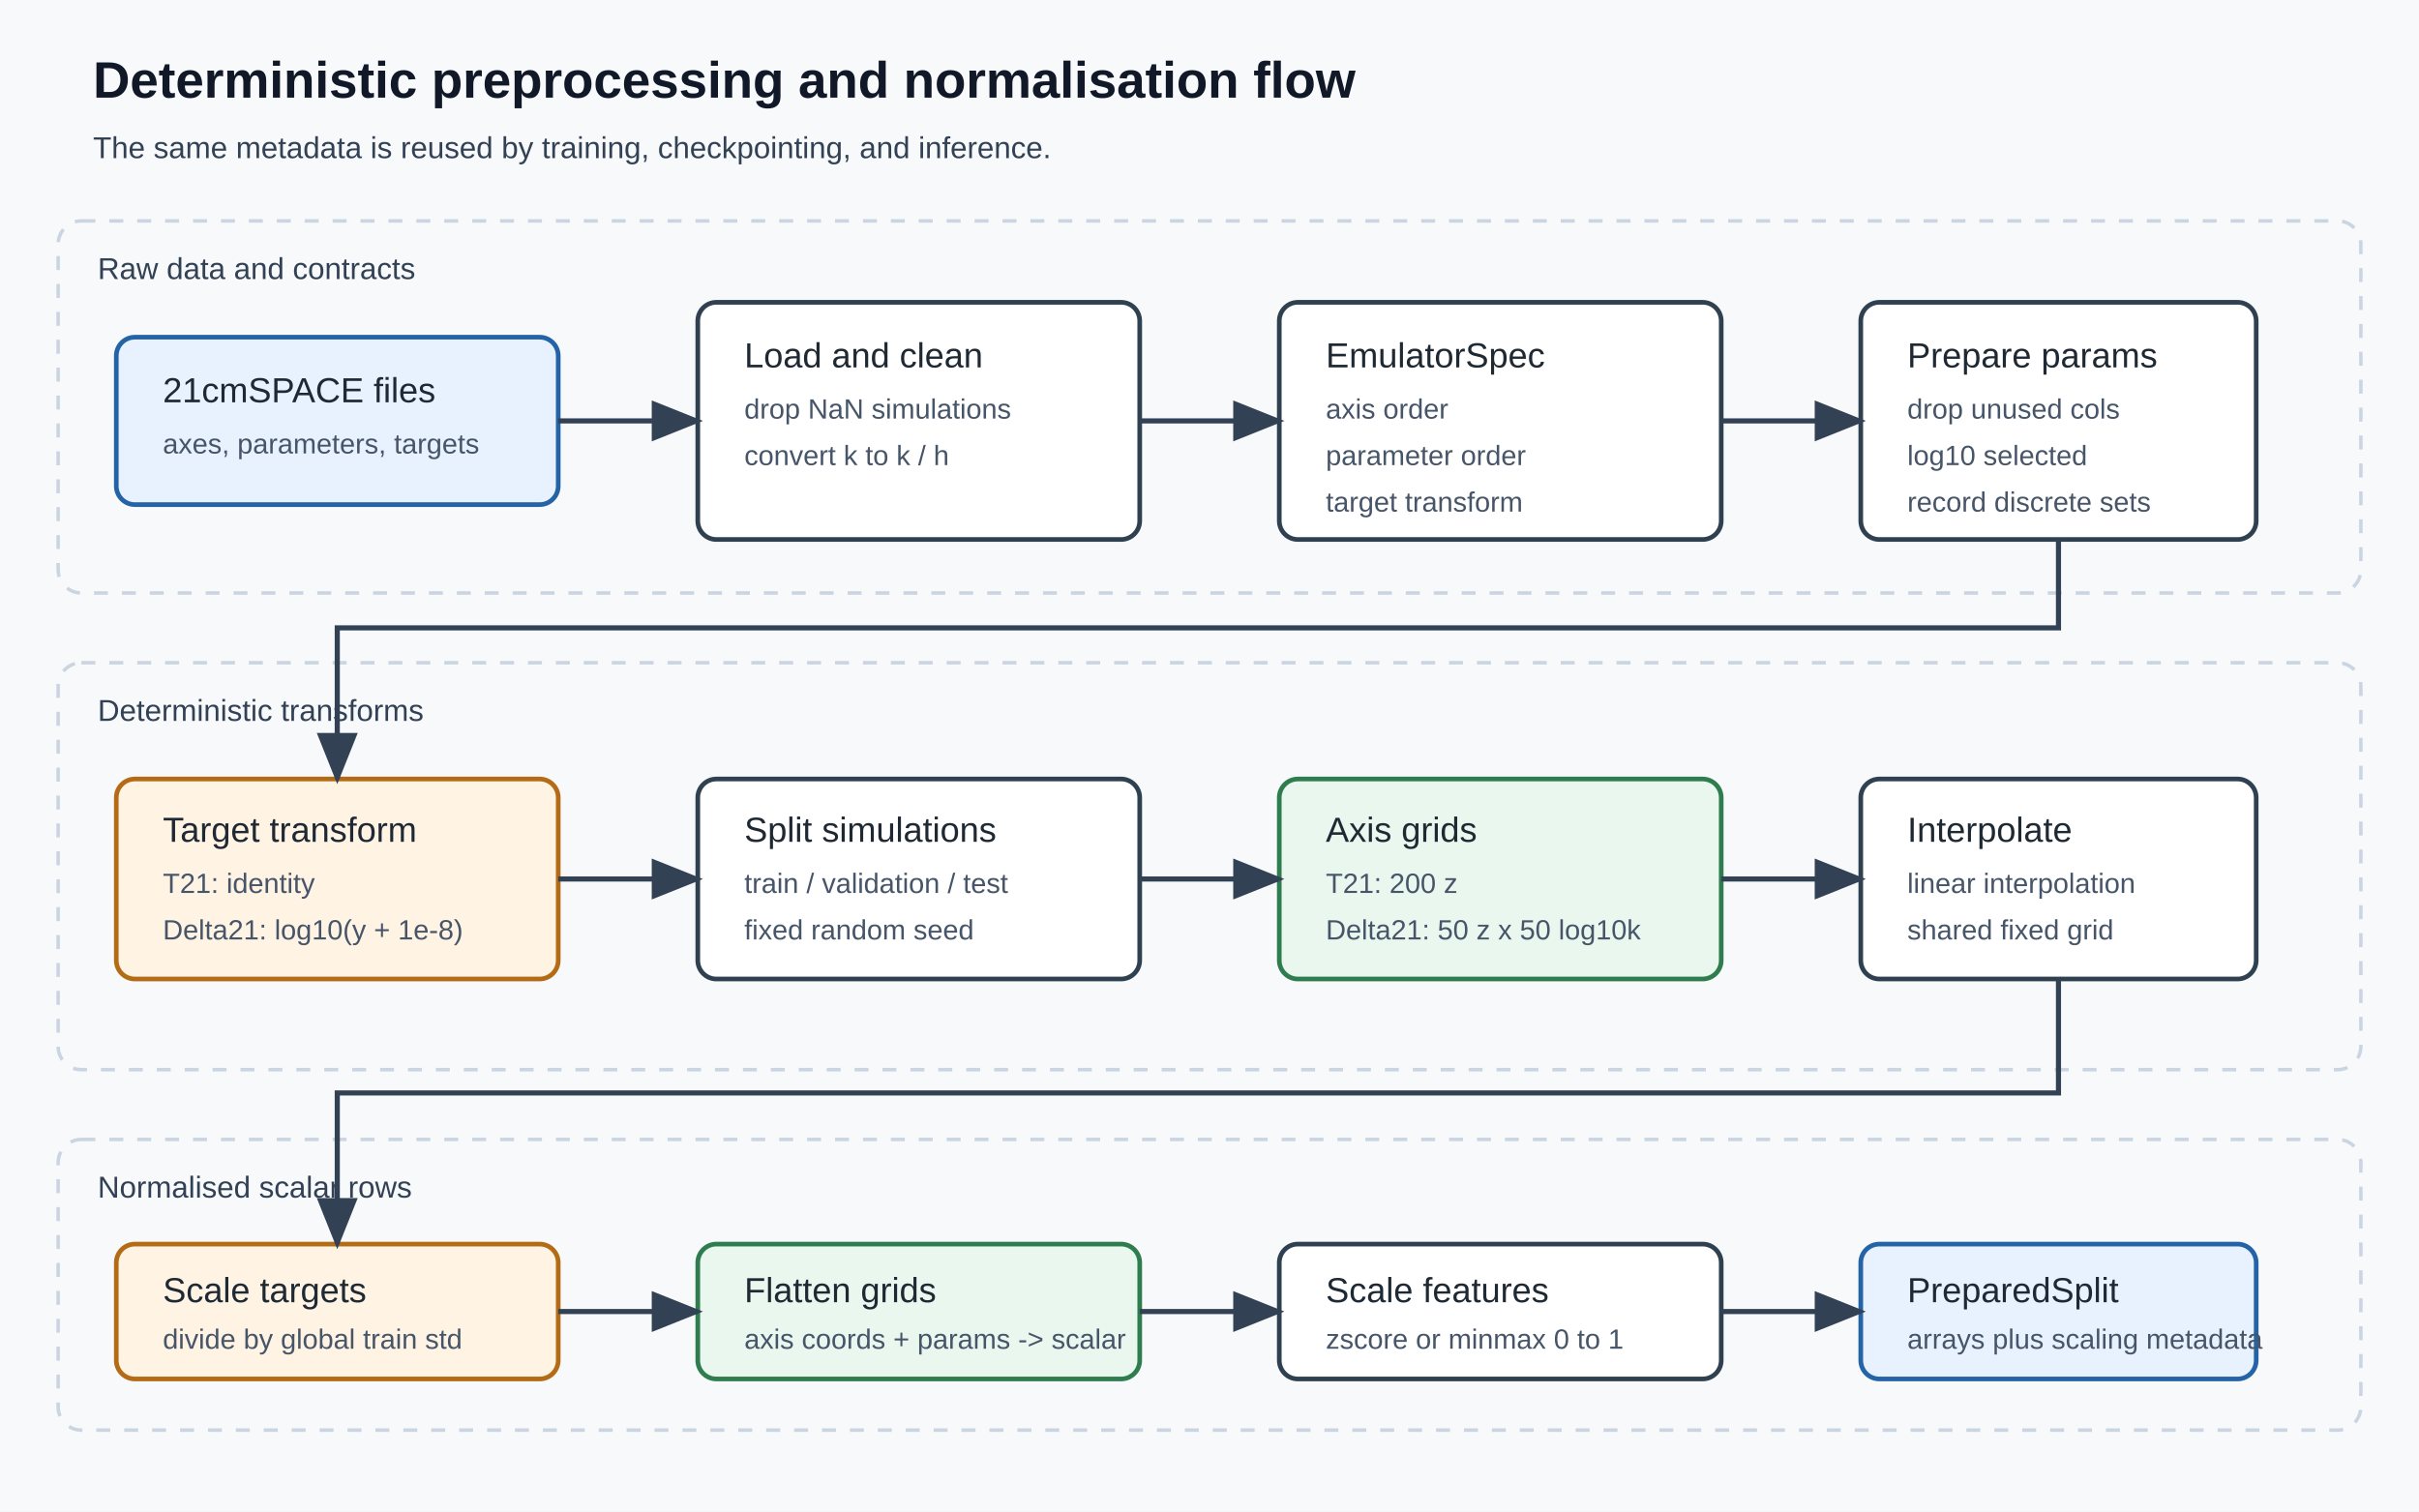
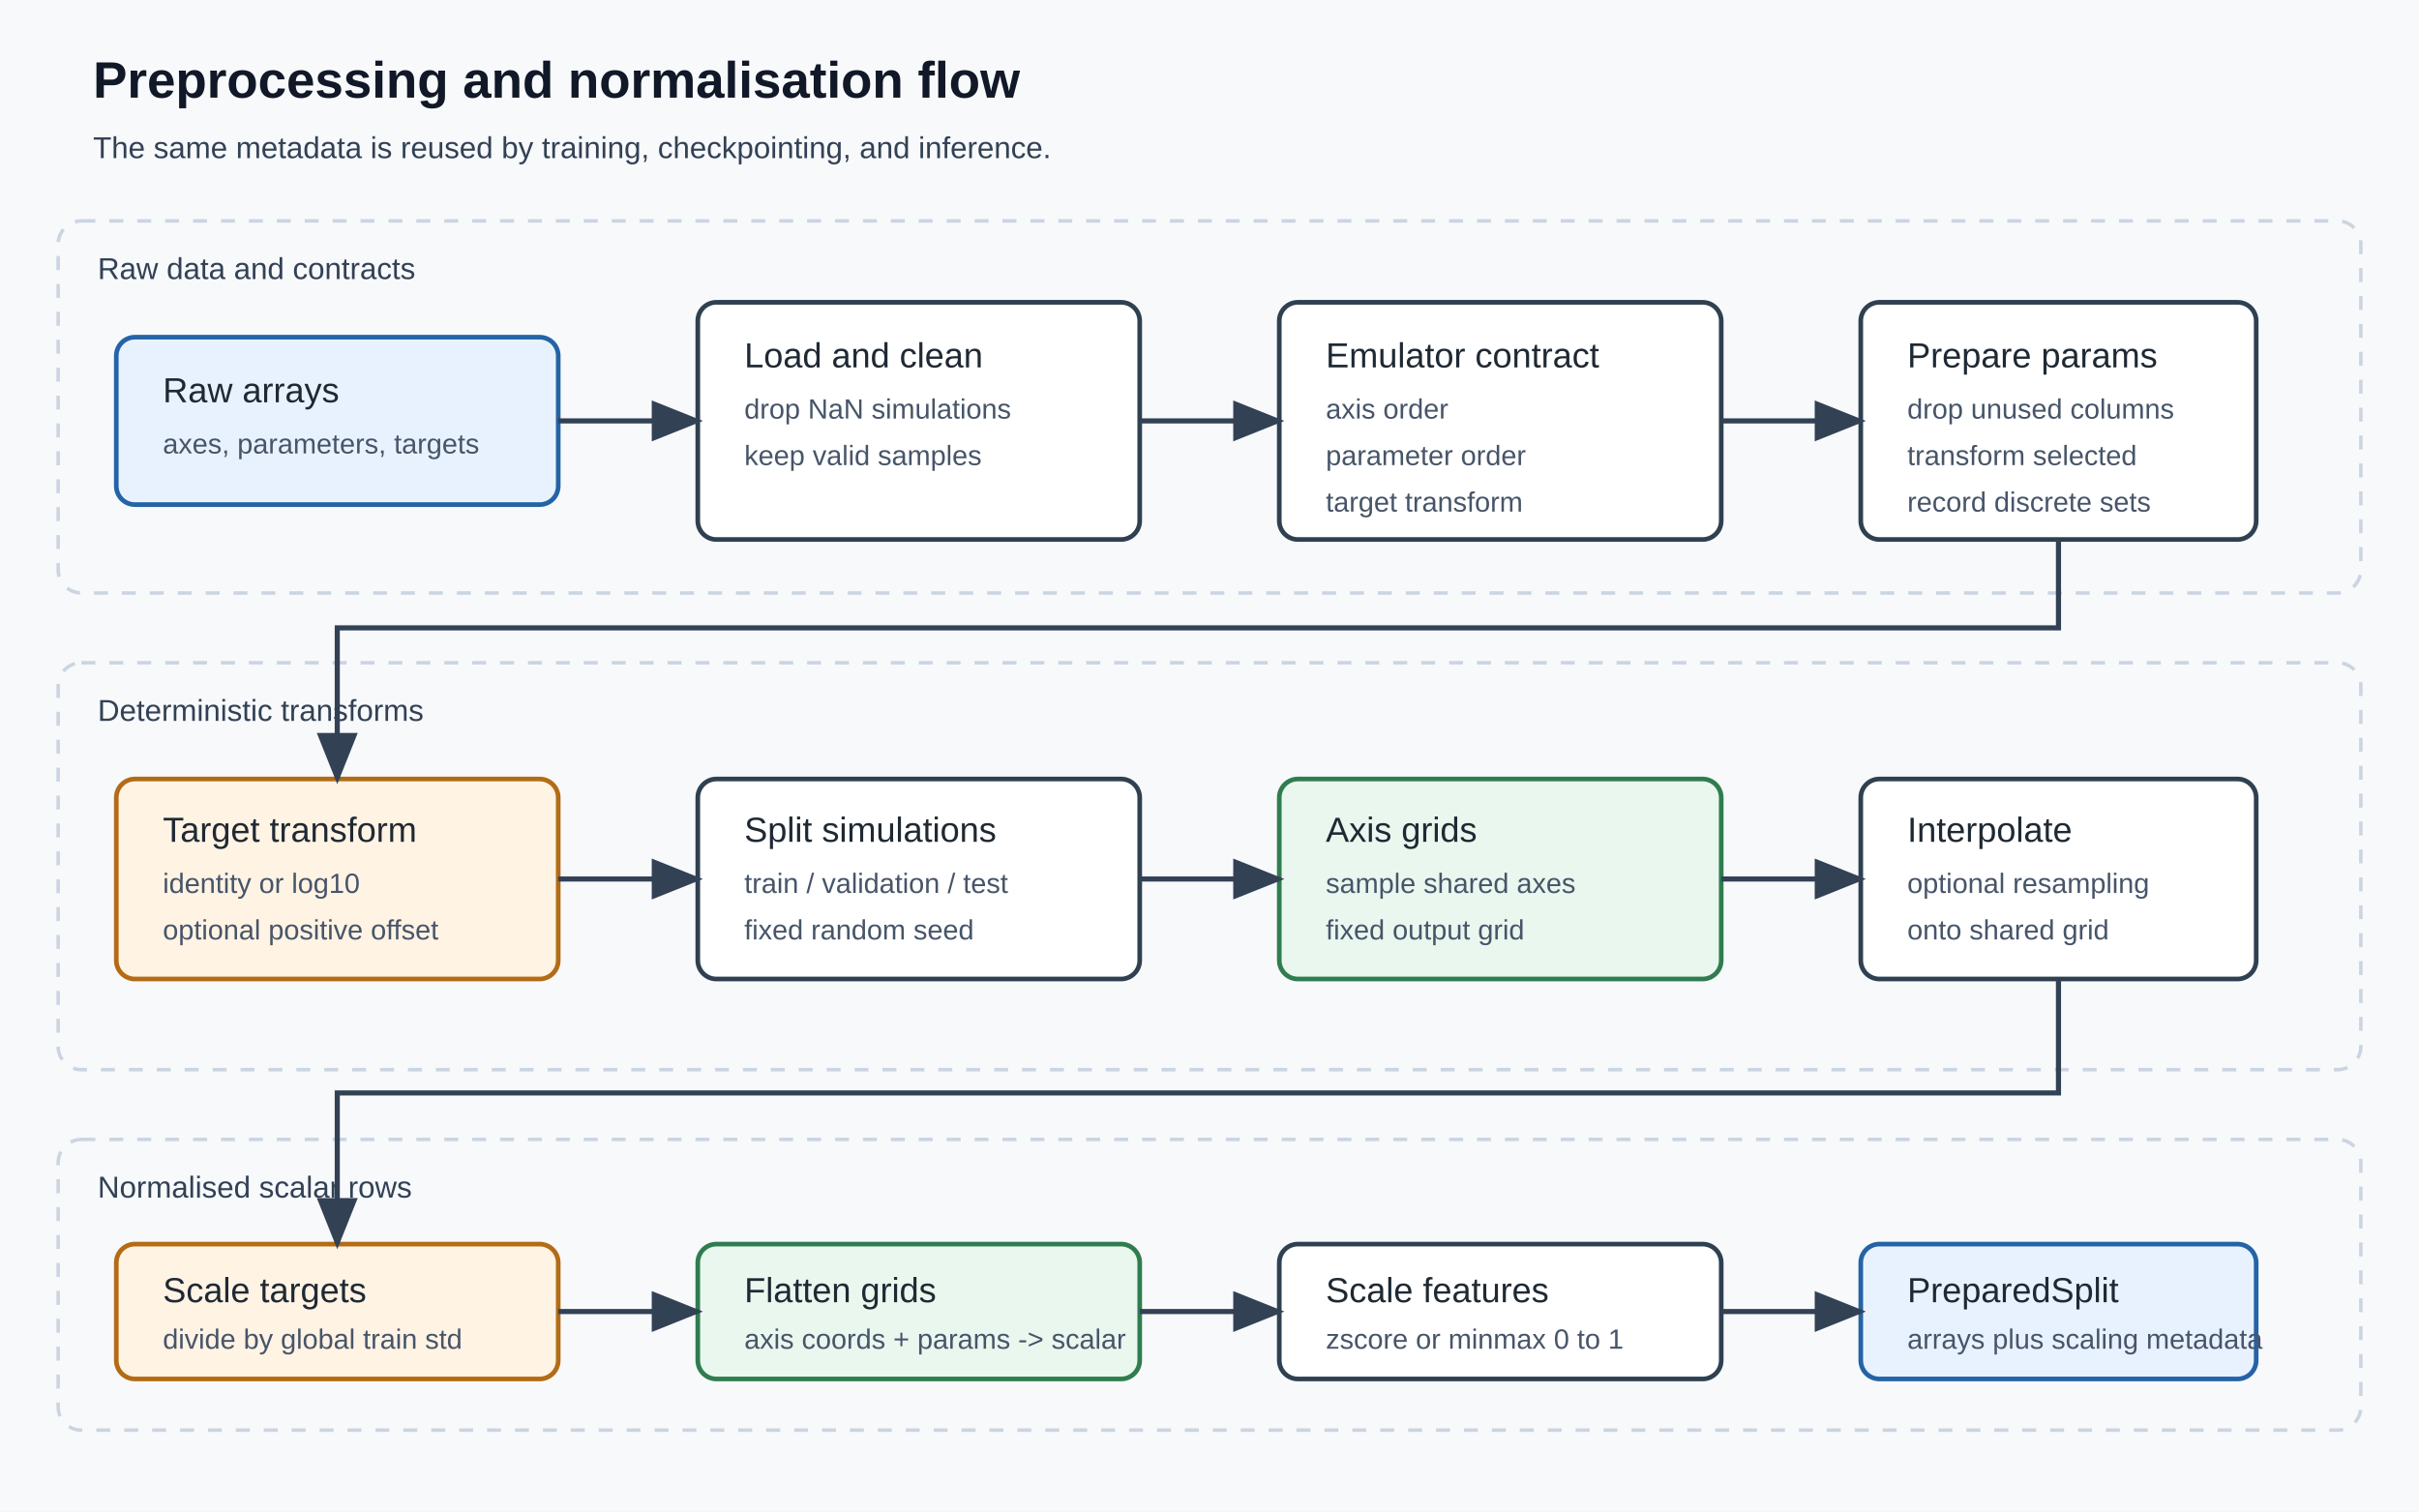
<svg xmlns="http://www.w3.org/2000/svg" width="1040" height="650" viewBox="0 0 1040 650" role="img" aria-labelledby="title desc">
  <defs>
    <style>
      .bg { fill: #f7f9fb; }
      .box { fill: #ffffff; stroke: #2f4050; stroke-width: 2; rx: 8; }
      .box-blue { fill: #e8f2ff; stroke: #2463a6; stroke-width: 2; rx: 8; }
      .box-green { fill: #eaf7ef; stroke: #2f7d4f; stroke-width: 2; rx: 8; }
      .box-orange { fill: #fff3e4; stroke: #b46b15; stroke-width: 2; rx: 8; }
      .text { font-family: Arial, Helvetica, sans-serif; fill: #1f2933; font-size: 15px; }
      .title { font-family: Arial, Helvetica, sans-serif; fill: #111827; font-size: 22px; font-weight: 700; }
      .label { font-family: Arial, Helvetica, sans-serif; fill: #334155; font-size: 13px; }
      .small { font-family: Arial, Helvetica, sans-serif; fill: #475569; font-size: 12px; }
      .arrow { stroke: #334155; stroke-width: 2.2; fill: none; marker-end: url(#arrowhead); }
      .lane { fill: none; stroke: #cbd5e1; stroke-width: 1.5; stroke-dasharray: 6 6; rx: 10; }
    </style>
    <marker id="arrowhead" markerWidth="10" markerHeight="8" refX="9" refY="4" orient="auto">
      <path d="M0,0 L10,4 L0,8 Z" fill="#334155" />
    </marker>
  </defs>
  <rect class="bg" x="0" y="0" width="1040" height="650" />
-   <text class="title" x="40" y="42">Deterministic preprocessing and normalisation flow</text>
+   <text class="title" x="40" y="42">Preprocessing and normalisation flow</text>
  <text class="label" x="40" y="68">The same metadata is reused by training, checkpointing, and inference.</text>
  <rect class="lane" x="25" y="95" width="990" height="160" />
  <text class="label" x="42" y="120">Raw data and contracts</text>
  <rect class="box-blue" x="50" y="145" width="190" height="72" />
-   <text class="text" x="70" y="173">21cmSPACE files</text>
+   <text class="text" x="70" y="173">Raw arrays</text>
  <text class="small" x="70" y="195">axes, parameters, targets</text>
  <rect class="box" x="300" y="130" width="190" height="102" />
  <text class="text" x="320" y="158">Load and clean</text>
  <text class="small" x="320" y="180">drop NaN simulations</text>
-   <text class="small" x="320" y="200">convert k to k / h</text>
+   <text class="small" x="320" y="200">keep valid samples</text>
  <rect class="box" x="550" y="130" width="190" height="102" />
-   <text class="text" x="570" y="158">EmulatorSpec</text>
+   <text class="text" x="570" y="158">Emulator contract</text>
  <text class="small" x="570" y="180">axis order</text>
  <text class="small" x="570" y="200">parameter order</text>
  <text class="small" x="570" y="220">target transform</text>
  <rect class="box" x="800" y="130" width="170" height="102" />
  <text class="text" x="820" y="158">Prepare params</text>
-   <text class="small" x="820" y="180">drop unused cols</text>
-   <text class="small" x="820" y="200">log10 selected</text>
+   <text class="small" x="820" y="180">drop unused columns</text>
+   <text class="small" x="820" y="200">transform selected</text>
  <text class="small" x="820" y="220">record discrete sets</text>
  <path class="arrow" d="M240 181 H300" />
  <path class="arrow" d="M490 181 H550" />
  <path class="arrow" d="M740 181 H800" />
  <rect class="lane" x="25" y="285" width="990" height="175" />
  <text class="label" x="42" y="310">Deterministic transforms</text>
  <rect class="box-orange" x="50" y="335" width="190" height="86" />
  <text class="text" x="70" y="362">Target transform</text>
-   <text class="small" x="70" y="384">T21: identity</text>
-   <text class="small" x="70" y="404">Delta21: log10(y + 1e-8)</text>
+   <text class="small" x="70" y="384">identity or log10</text>
+   <text class="small" x="70" y="404">optional positive offset</text>
  <rect class="box" x="300" y="335" width="190" height="86" />
  <text class="text" x="320" y="362">Split simulations</text>
  <text class="small" x="320" y="384">train / validation / test</text>
  <text class="small" x="320" y="404">fixed random seed</text>
  <rect class="box-green" x="550" y="335" width="190" height="86" />
  <text class="text" x="570" y="362">Axis grids</text>
-   <text class="small" x="570" y="384">T21: 200 z</text>
-   <text class="small" x="570" y="404">Delta21: 50 z x 50 log10k</text>
+   <text class="small" x="570" y="384">sample shared axes</text>
+   <text class="small" x="570" y="404">fixed output grid</text>
  <rect class="box" x="800" y="335" width="170" height="86" />
  <text class="text" x="820" y="362">Interpolate</text>
-   <text class="small" x="820" y="384">linear interpolation</text>
-   <text class="small" x="820" y="404">shared fixed grid</text>
+   <text class="small" x="820" y="384">optional resampling</text>
+   <text class="small" x="820" y="404">onto shared grid</text>
  <path class="arrow" d="M885 232 V270 H145 V335" />
  <path class="arrow" d="M240 378 H300" />
  <path class="arrow" d="M490 378 H550" />
  <path class="arrow" d="M740 378 H800" />
  <rect class="lane" x="25" y="490" width="990" height="125" />
  <text class="label" x="42" y="515">Normalised scalar rows</text>
  <rect class="box-orange" x="50" y="535" width="190" height="58" />
  <text class="text" x="70" y="560">Scale targets</text>
  <text class="small" x="70" y="580">divide by global train std</text>
  <rect class="box-green" x="300" y="535" width="190" height="58" />
  <text class="text" x="320" y="560">Flatten grids</text>
  <text class="small" x="320" y="580">axis coords + params -&gt; scalar</text>
  <rect class="box" x="550" y="535" width="190" height="58" />
  <text class="text" x="570" y="560">Scale features</text>
  <text class="small" x="570" y="580">zscore or minmax 0 to 1</text>
  <rect class="box-blue" x="800" y="535" width="170" height="58" />
  <text class="text" x="820" y="560">PreparedSplit</text>
  <text class="small" x="820" y="580">arrays plus scaling metadata</text>
  <path class="arrow" d="M885 421 V470 H145 V535" />
  <path class="arrow" d="M240 564 H300" />
  <path class="arrow" d="M490 564 H550" />
  <path class="arrow" d="M740 564 H800" />
</svg>
